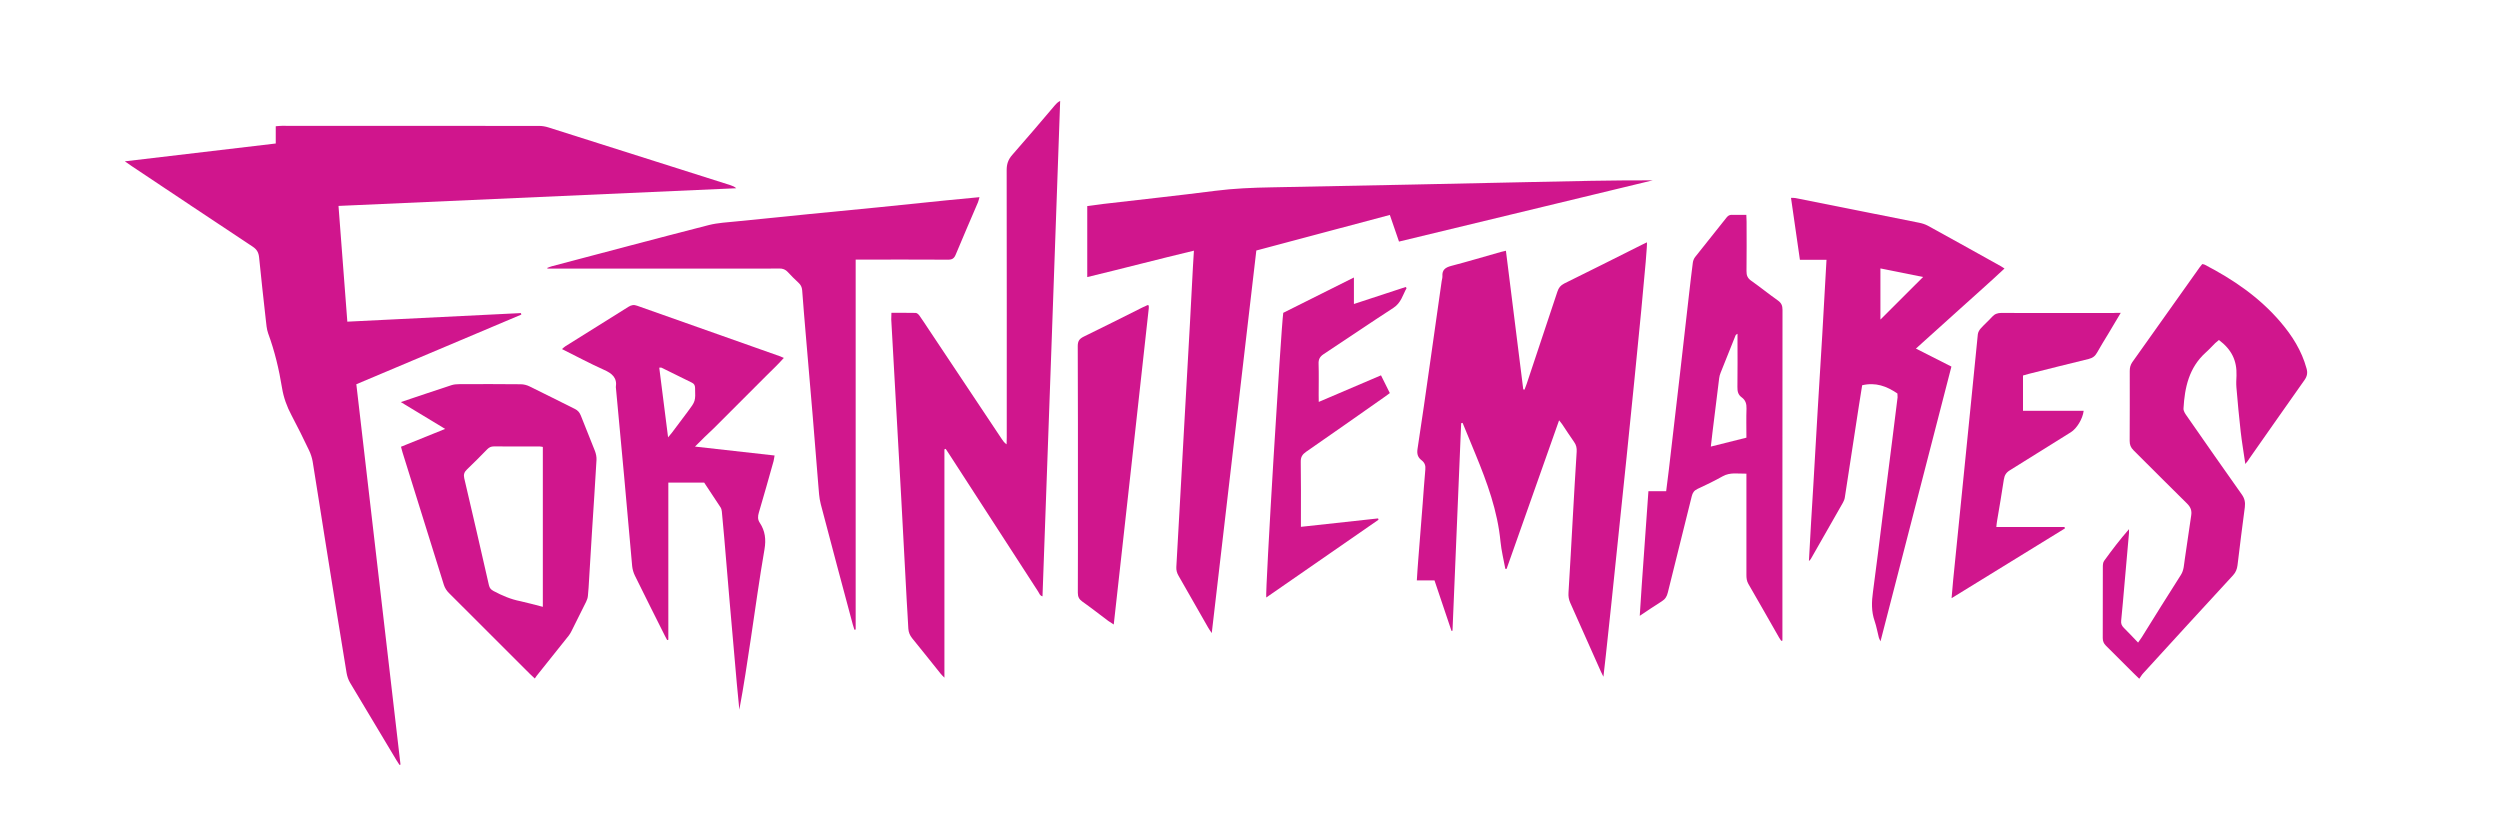
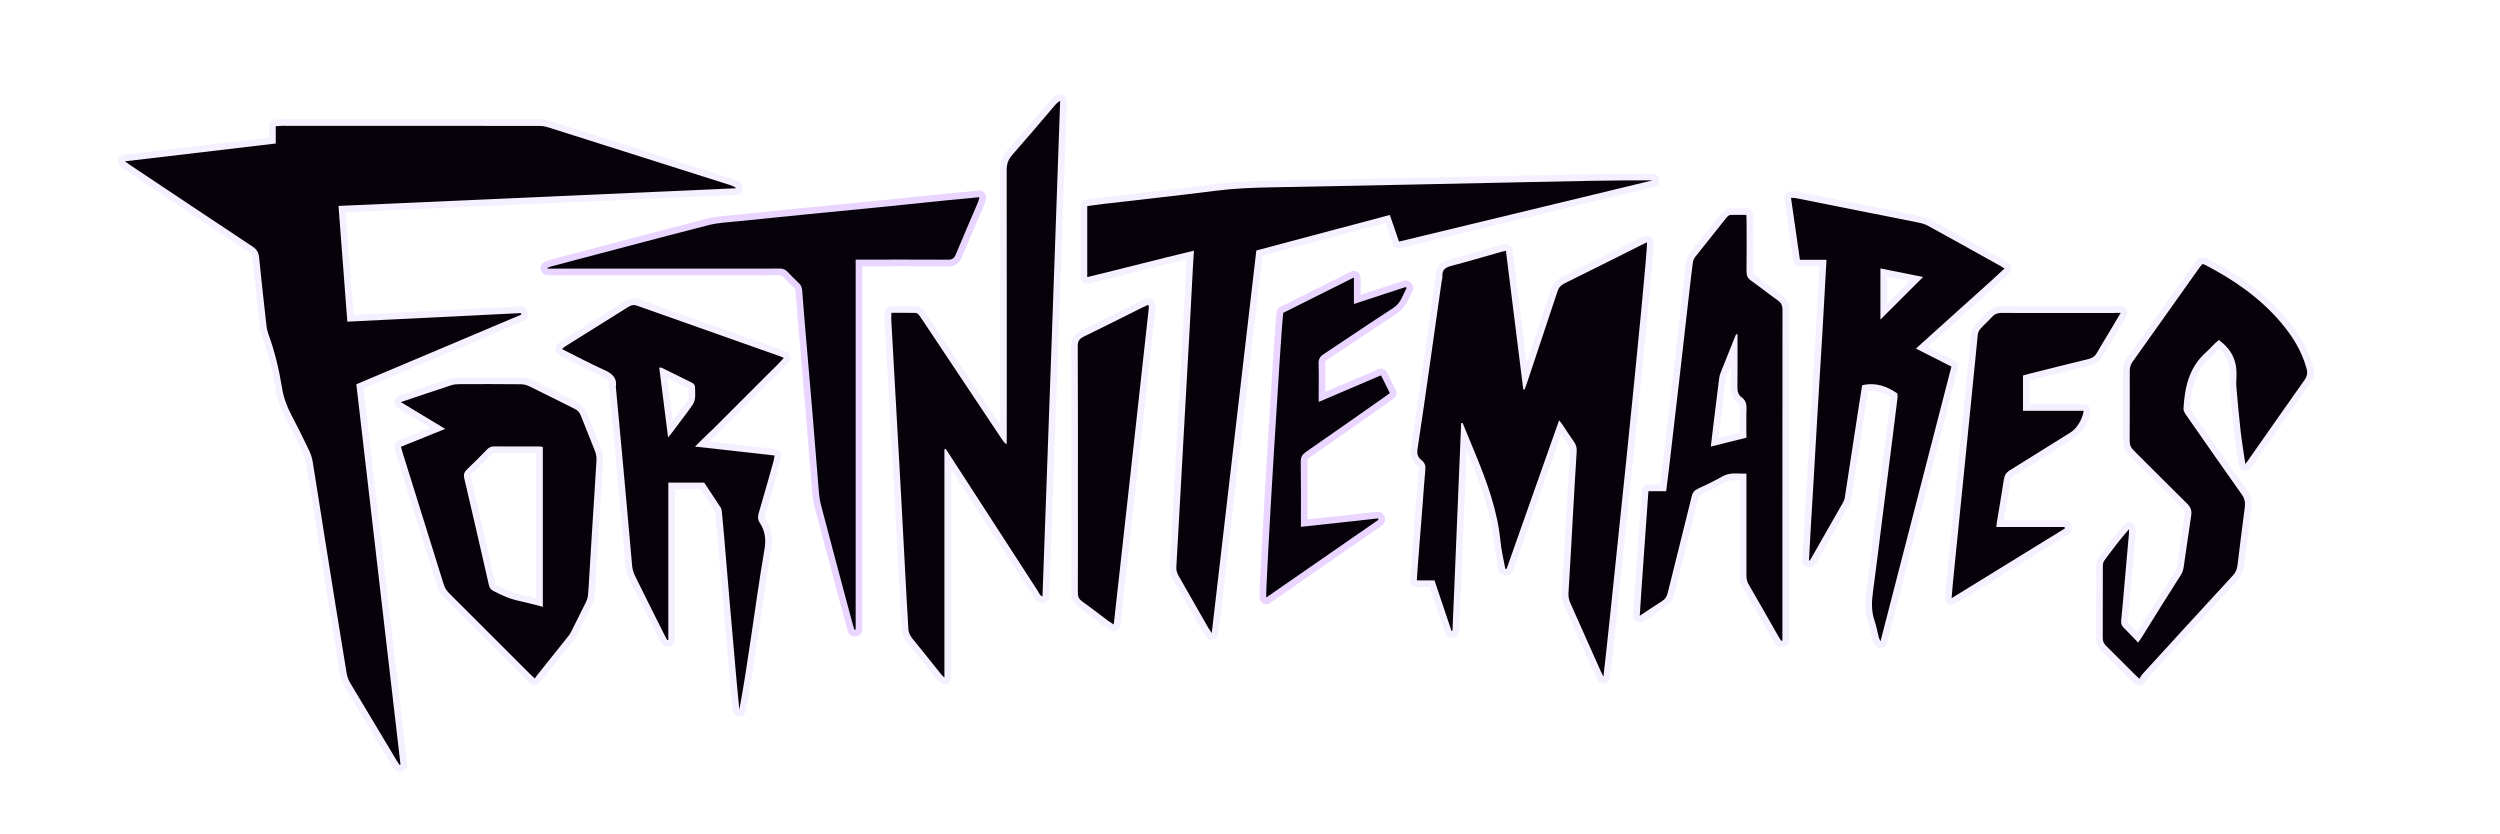
<svg xmlns="http://www.w3.org/2000/svg" version="1.1" id="Fortnitemares_1_" x="0px" y="0px" viewBox="0 0 3000 1000" style="enable-background:new 0 0 3000 1000;" xml:space="preserve">
  <style type="text/css">
- 	.st0{fill:#D0168D;}
- 	.st1{fill:#D1178E;}
- 	.st2{fill:#D1178D;}
- 	.st3{fill:#D0158D;}
+ 	/* Wortmark oficial Fortnitemares: relleno negro con contorno neon violeta-blanco,
+ 	   tal cual aparece en la key art oficial. El brillo exterior lo aporta el
+ 	   drop-shadow del contenedor .hero__title-fnm-svg, no un filtro SVG, para
+ 	   que el tinte siga siendo controlable desde CSS. */
+ 	.st0{fill:#05020a;stroke:#f5f0ff;stroke-width:16;stroke-linejoin:round;paint-order:stroke fill;}
+ 	.st1{fill:#05020a;stroke:#f5f0ff;stroke-width:16;stroke-linejoin:round;paint-order:stroke fill;}
+ 	.st2{fill:#05020a;stroke:#e9d5ff;stroke-width:16;stroke-linejoin:round;paint-order:stroke fill;}
+ 	.st3{fill:#05020a;stroke:#f5f0ff;stroke-width:16;stroke-linejoin:round;paint-order:stroke fill;}
</style>
  <path id="S" class="st0" d="M2694.4,556.8c-2-14-4.2-26.4-5.6-39c-2-17.6-3.6-35.3-5.1-52.9c-0.4-4.7-0.1-9.5,0.1-14.2  c0.6-18-5.8-31.2-21.1-42.7c-1.4,1.2-2.9,2.3-4.3,3.6c-3.9,3.8-7.6,8-11.7,11.6c-19.9,18-25.1,41.8-26.5,67  c-0.2,2.8,1.9,6.1,3.7,8.6c22,31.6,43.9,63.1,66.2,94.5c3.5,4.9,4.4,9.5,3.7,15.3c-3.1,23.2-6,46.5-8.8,69.8  c-0.6,4.6-2.1,8.4-5.3,11.9c-36.1,39.1-72,78.4-107.9,117.7c-1.7,1.8-2.9,4-4.7,6.5c-3.4-3.3-5.5-5.3-7.6-7.4  c-10.8-10.8-21.5-21.6-32.4-32.3c-2.7-2.7-3.8-5.4-3.8-9.2c0.1-28.5,0-57,0.1-85.4c0-2.4,0.2-5.3,1.5-7.1  c9.3-12.9,19-25.6,29.9-38.1c0,1.5,0.1,3.1,0,4.6c-1.8,20.4-3.6,40.8-5.4,61.2c-1.3,14.7-2.5,29.3-4,44c-0.4,3.6,0.7,6.1,3.2,8.6  c5.7,5.6,11.1,11.5,17.1,17.7c1.8-2.6,3.1-4.3,4.3-6.2c15.6-25,31.1-50.1,47-74.9c3.8-5.9,3.7-12.4,4.7-18.6  c2.8-17.5,4.9-35.1,7.7-52.6c1-6-0.5-10.1-4.9-14.5c-21.6-21.1-42.8-42.7-64.3-64c-3.3-3.3-4.6-6.5-4.6-11.2c0.2-28,0.1-56,0.1-83.9  c0-3.8,0.7-7.1,3-10.5c27.1-38,54.1-76.1,81.1-114.2c0.9-1.2,1.9-2.3,2.9-3.6c1,0.2,2.1,0.3,2.9,0.7c34.2,17.7,65.6,39.1,90.9,68.7  c14.1,16.5,25.5,34.5,31.3,55.7c1.5,5.2,0.9,9.3-2.3,13.9c-22.1,31.2-43.9,62.5-65.9,93.8C2698.3,552,2696.8,553.8,2694.4,556.8z" />
  <path id="E_1_" class="st0" d="M2544.9,375.4c-5.6,9.4-10.3,17.3-15,25.2c-4.5,7.5-9.2,14.9-13.4,22.5c-2.3,4.2-5.3,6.5-10.2,7.7  c-23.8,5.7-47.5,11.8-71.2,17.7c-2.4,0.6-4.8,1.3-7.5,2.1c0,14,0,27.9,0,42.4c24.4,0,48.5,0,72.8,0c-1.2,9.7-8.2,21.2-15.4,25.7  c-24.4,15.2-48.7,30.5-73.1,45.6c-4.5,2.7-6.5,6-7.3,11.2c-2.4,16.5-5.4,33-8.1,49.5c-0.4,2.2-0.6,4.4-0.9,7.4c27.7,0,54.7,0,81.8,0  c0.2,0.6,0.4,1.1,0.5,1.7c-44.9,27.6-89.7,55.2-136,83.7c0.7-8.2,1.3-15,1.9-21.8c2.3-22.9,4.6-45.7,6.9-68.5  c2.8-27.8,5.6-55.6,8.4-83.4c2.2-21.6,4.3-43.2,6.5-64.8c2.6-26.1,5.1-52.2,7.8-78.2c0.3-2.5,1.8-5.1,3.5-7  c4.3-4.8,9.3-9.1,13.6-13.9c3.1-3.4,6.5-4.7,11.2-4.7c21.5,0.2,43,0.1,64.5,0.1c23.2,0,46.5,0,69.7,0  C2538.3,375.4,2540.8,375.4,2544.9,375.4z" />
  <path id="R_1_" class="st0" d="M2276.9,472.2c-12.9-8.8-26.1-13.7-42.3-9.9c-1.3,8-2.7,16.6-4,25.1c-5.6,36.5-11.1,73-16.8,109.5  c-0.3,2.2-1.2,4.3-2.3,6.3c-12.8,22.6-25.7,45.1-38.6,67.7c-0.2,0.4-0.7,0.7-2.2,2.4c1.6-31.2,3.5-61.1,5.3-91  c1.8-29.9,3.4-59.8,5.2-89.7c1.8-30.2,3.7-60.3,5.5-90.5c1.7-29.8,3.4-59.7,5.1-90.3c-10.9,0-21,0-31.9,0  c-3.6-25-7.1-49.3-10.7-74.4c2.3,0.1,3.9,0,5.5,0.3c49.4,9.8,98.9,19.7,148.3,29.6c3.6,0.7,7.3,1.9,10.5,3.6  c29.3,16.1,58.6,32.4,87.8,48.7c1.1,0.6,2.1,1.3,4.1,2.6c-17.5,16.5-35.3,32-52.7,47.8c-17.5,15.9-35.2,31.7-53.6,48.3  c14.6,7.4,28.4,14.3,42.6,21.6c-28.3,109.6-56.5,218.9-85.1,329.7c-1-2.3-1.7-3.4-2-4.6c-1.7-6.5-2.8-13.2-5-19.6  c-4.1-11.7-3.7-23.3-2-35.4c4.2-30.9,7.9-61.9,11.8-92.8c3.8-30,7.6-59.9,11.4-89.9c2.1-16.8,4.2-33.7,6.3-50.5  C2277.1,475.2,2276.9,473.7,2276.9,472.2z M2256.5,322.1c0,21.5,0,41.8,0,61.4c16.9-16.9,33.9-33.9,51.2-51.1  C2291.2,329.1,2274.2,325.7,2256.5,322.1z" />
  <path id="A" class="st1" d="M2137.5,769c-0.8-1.1-1.6-2.2-2.3-3.4c-12.4-21.7-24.7-43.4-37.2-65c-2-3.5-2.3-7-2.3-10.7  c0-37.5,0-75,0-112.4c0-2.7,0-5.4,0-9.1c-10,0.2-19.4-2-28.6,3.2c-9.8,5.5-19.9,10.4-30.1,15.1c-4.1,1.9-5.9,4.7-6.9,8.8  c-9.5,38.5-19.2,77-28.7,115.5c-1.1,4.7-3.1,8-7.3,10.6c-8.4,5.2-16.6,10.9-26.4,17.4c3.1-50.9,7.1-99.9,10.4-149.6  c7.5,0,14.1,0,21.3,0c1.2-9.2,2.3-17.8,3.3-26.4c4.4-38.2,8.9-76.4,13.3-114.6c3.7-32.5,7.4-65,11.1-97.5  c1.4-11.9,2.7-23.8,4.3-35.7c0.3-2.3,1.3-4.9,2.7-6.7c12.5-15.9,25.2-31.6,37.8-47.5c1.7-2.1,3.5-3.3,6.3-3.2c5.5,0.2,11,0,17.4,0  c0.1,2.9,0.3,5.6,0.3,8.2c0,19.7,0.2,39.5-0.1,59.2c-0.1,5.3,1.3,8.7,5.8,11.8c10.8,7.6,21.1,16,31.9,23.6c4.2,3,5.5,6.2,5.5,11.2  c-0.1,75.5-0.1,150.9-0.1,226.4c0,54.5,0,108.9,0,163.4c0,2.4,0,4.8,0,7.1C2138.3,768.9,2137.9,769,2137.5,769z M2095.7,525.2  c0-12-0.3-23.4,0.1-34.8c0.2-5.7-1.1-10.2-5.8-13.6c-4.3-3.1-5.2-7.2-5.1-12.4c0.3-19.2,0.1-38.5,0.1-57.7c0-2.1,0-4.1,0-6.2  c-1.6,0.8-2.2,1.5-2.5,2.4c-5.9,14.8-11.9,29.6-17.8,44.5c-0.8,2.1-1.5,4.3-1.7,6.5c-2.7,21.3-5.3,42.6-7.9,63.9  c-0.7,5.6-1.3,11.3-2.1,18.1C2067.9,532.2,2081.5,528.8,2095.7,525.2z" />
  <path id="M" class="st0" d="M1753.4,507.8c-3.5,83-6.9,166-10.4,249c-0.4,0.1-0.8,0.2-1.2,0.3c-6.7-19.9-13.4-39.8-20.4-60.6  c-6.9,0-13.8,0-21.2,0c0.6-8.9,1-16.8,1.7-24.7c1.7-22.4,3.6-44.8,5.3-67.2c1.1-13.7,1.9-27.4,3.2-41.1c0.5-4.7-0.7-8.2-4.4-11.1  c-4.5-3.4-5.9-7.4-5-13.5c5.3-34,10-68.1,14.9-102.2c4.7-33.1,9.4-66.2,14.1-99.3c0.3-2,1-4,0.9-5.9c-0.5-7.6,3.4-10.5,10.5-12.4  c20-5.2,39.9-11.2,59.8-16.8c1.6-0.5,3.3-0.8,5.9-1.4c7,55.8,13.9,111.1,20.8,166.3c0.5,0.1,1,0.3,1.5,0.4c0.9-2.3,1.8-4.6,2.6-6.9  c12.4-36.9,24.7-73.8,36.9-110.8c1.5-4.6,3.8-7.5,8.2-9.7c31.1-15.3,62.1-30.9,93.2-46.5c2-1,4-1.9,6-2.9  c2.5,5.3-50.2,508.9-52.2,521.3c-1.2-2.4-2.1-4.1-2.9-5.9c-12.3-27.6-24.5-55.2-36.9-82.8c-1.8-4-2.4-7.9-2.1-12.3  c1.9-29.7,3.4-59.3,5.1-89c1.5-26.7,3-53.4,4.7-80c0.3-4.5-0.5-8.2-3.2-11.9c-4.9-6.9-9.5-14.1-14.2-21.1c-0.9-1.4-2.1-2.6-3.7-4.7  c-21.2,60-42.1,119.2-63,178.3c-0.5,0-1-0.1-1.5-0.1c-2-10.8-4.7-21.6-5.8-32.6c-3.5-36.8-16-70.9-29.9-104.7  c-5.2-12.6-10.4-25.3-15.6-37.9C1754.6,507.7,1754,507.8,1753.4,507.8z" />
  <path id="E" class="st2" d="M1582.5,482.3c25.4-10.8,49.6-21.2,74.7-31.9c3.6,7.2,7,14,10.6,21.3c-2.6,1.9-4.7,3.5-7,5.1  c-31.1,21.8-62.1,43.7-93.4,65.3c-4.6,3.2-6.6,6.3-6.5,12.1c0.4,23,0.2,46,0.2,69c0,2.7,0,5.3,0,9c31.6-3.5,62.1-6.8,92.6-10.1  c0.2,0.5,0.4,1.1,0.5,1.6c-44.8,31-89.7,62.1-134.7,93.3c-1.4-5.9,17.7-322.3,20.4-341.6c27.7-13.9,55.7-27.9,84.8-42.4  c0,11.2,0,20.8,0,31.8c21.3-7,41.7-13.7,62.1-20.4c0.4,0.4,0.7,0.9,1.1,1.3c-4.6,8.3-6.6,17.8-15.9,23.8  c-28.1,18.2-55.7,37.1-83.7,55.5c-4.5,3-6.2,6.2-6,11.5c0.4,12.5,0.1,25,0.1,37.5C1582.5,476.2,1582.5,478.7,1582.5,482.3z" />
  <path id="T_1_" class="st0" d="M1304.7,247.3c6.7-0.9,13.1-1.8,19.5-2.6c44.6-5.2,89.3-10,133.9-15.7c22.6-2.9,45.3-3.8,68-4.2  c55.7-1,111.4-2.2,167.1-3.3c47.2-1,94.4-2,141.6-3c49.4-1.1,98.8-2.2,148.5-2.1c-101.2,24.4-202.5,48.9-304.5,73.5  c-3.7-10.7-7.2-21-11-32c-53.2,14.2-106.2,28.3-160.2,42.7c-17.9,152.3-35.4,304.9-53.5,459.1c-2.2-3.3-3.5-5.1-4.5-6.9  c-11.8-20.6-23.5-41.2-35.3-61.8c-2-3.4-2.9-6.7-2.7-10.6c2-33.9,3.8-67.8,5.7-101.7c1.1-19.9,2.2-39.9,3.3-59.8  c2.4-43.4,4.9-86.8,7.3-130.2c1.2-22.7,2.4-45.4,3.6-68.1c0.3-6.2,0.7-12.4,1.2-19.8c-43.1,10.3-85.2,21.4-128,31.7  C1304.7,304.1,1304.7,276.2,1304.7,247.3z" />
  <path id="I" class="st0" d="M1336.5,749.4c-2.9-1.9-4.8-3.1-6.6-4.3c-10.4-7.8-20.6-15.8-31.2-23.3c-3.9-2.8-5.3-5.7-5.3-10.5  c0.2-36,0.1-71.9,0.1-107.9c0-62.7,0.1-125.4-0.2-188.1c0-6,1.9-8.7,7.1-11.3c23.6-11.4,46.9-23.3,70.4-35c2.2-1.1,4.4-2.1,6.3-2.9  c0.8,0.2,1.1,0.2,1.2,0.4c0.2,0.2,0.2,0.5,0.2,0.7c0,1,0.2,2,0,3C1364.7,496,1350.7,622,1336.5,749.4z" />
  <path id="N" class="st0" d="M1069.7,375.4c10.2,0,19.6-0.1,29.1,0.1c1.6,0,3.5,1.8,4.5,3.2c3.9,5.5,7.6,11.2,11.3,16.8  c29.2,43.9,58.5,87.7,87.7,131.6c1.4,2.1,2.8,4.1,5.6,6.1c0.1-2.8,0.2-5.5,0.2-8.3c0-106.9,0.1-213.9-0.1-320.8  c0-7.2,1.8-12.6,6.6-18.1c17.4-19.7,34.3-39.7,51.3-59.7c1.6-1.9,3.3-3.7,6.3-5.2c-3.5,98.9-7,197.8-10.5,296.7  c-3.5,99.1-7.1,198.2-10.7,297.8c-3.2-0.7-3.9-3.7-5.2-5.7c-35.6-54.9-71.2-109.9-106.7-164.8c-1.4-2.2-2.9-4.3-4.3-6.5  c-0.5,0.2-1,0.4-1.5,0.6c0,90.8,0,181.6,0,274c-2.2-2.3-3.4-3.3-4.4-4.6c-11.4-14.2-22.7-28.5-34.3-42.7c-2.8-3.5-4.3-7.1-4.6-11.5  c-0.5-11-1.3-21.9-1.9-32.9c-2.2-41.2-4.3-82.3-6.6-123.5c-2-36.4-4-72.8-6.1-109.2c-2-35.2-3.9-70.3-5.9-105.5  C1069.6,381.1,1069.7,378.9,1069.7,375.4z" />
  <path id="T" class="st2" d="M1025.3,755.7c-0.6-2-1.3-4.1-1.9-6.1c-12.9-48.2-25.9-96.4-38.5-144.7c-2-7.6-2.3-15.8-3-23.7  c-2.3-27.1-4.4-54.3-6.6-81.4c-2.7-32.8-5.6-65.7-8.4-98.5c-1.5-17.7-3-35.3-4.3-53c-0.3-3.8-1.7-6.5-4.4-9  c-4.4-4.1-8.7-8.3-12.7-12.7c-2.9-3.2-6.1-4.5-10.5-4.4c-13.2,0.3-26.5,0.1-39.7,0.1c-76.7,0-153.4,0-230.1,0c-2.7,0-5.5,0-8.2,0  c-0.1-0.3-0.2-0.5-0.3-0.8c1.8-0.7,3.6-1.5,5.5-2c62.7-16.5,125.4-33.3,188.3-49.4c11-2.8,22.7-3.3,34.1-4.5  c28.8-3,57.6-5.9,86.4-8.7c27.6-2.7,55.2-5.3,82.8-8.1c27.3-2.7,54.6-5.6,82-8.4c12.9-1.3,25.8-2.4,39.6-3.8  c-0.8,2.6-1.1,4.4-1.8,6.1c-8.9,20.9-18,41.7-26.7,62.7c-1.9,4.7-4.3,6.3-9.4,6.2c-34-0.2-68-0.1-102-0.1c-2.7,0-5.4,0-8.7,0  c0,148.4,0,296.2,0,443.9C1026.2,755.5,1025.7,755.6,1025.3,755.7z" />
  <path id="R" class="st0" d="M834,535.9c32.8,3.7,63.7,7.1,95.5,10.7c-0.5,2.5-0.7,4.7-1.2,6.7c-5.8,20.7-11.6,41.3-17.7,61.9  c-1.3,4.4-1.5,8.2,1.1,12.1c6.5,9.8,7.7,20,5.7,31.8c-6.1,35.4-11,71-16.3,106.6c-4.3,28.6-8.5,57.2-13.9,85.9  c-1-10.4-2-20.7-3-31.1c-2.9-33.1-5.8-66.2-8.7-99.2c-2.2-25.6-4.3-51.3-6.5-76.9c-0.9-10.2-1.8-20.4-2.8-30.6  c-0.2-1.7-0.6-3.5-1.5-4.9c-6.5-10-13.2-20-19.7-29.8c-14.4,0-28.3,0-43,0c0,63.1,0,125.9,0,188.6c-0.5,0.1-0.9,0.3-1.4,0.4  c-0.9-1.6-1.8-3.3-2.6-4.9c-12.1-24.1-24.2-48.2-36.1-72.4c-1.7-3.5-2.9-7.5-3.3-11.4c-3.3-35.8-6.4-71.6-9.6-107.4  c-3.2-35.6-6.6-71.1-9.9-106.6c0-0.2-0.1-0.5-0.1-0.7c1.8-11.4-4.5-16.6-14.2-20.9c-16.8-7.5-33.1-16.3-50.4-24.9  c1.7-1.4,2.7-2.6,4.1-3.4c25.2-15.8,50.4-31.5,75.6-47.3c3.5-2.2,6.5-2.8,10.5-1.3c57.2,20.3,114.4,40.5,171.6,60.7  c1.2,0.4,2.2,1,4.4,1.9c-6.9,7.8-14.1,14.5-21,21.4c-7,7.1-14.1,14.1-21.2,21.2c-6.9,6.9-13.8,13.8-20.7,20.7  c-7.1,7.1-14.1,14.1-21.2,21.2C849.2,520.7,842.2,527.7,834,535.9z M801.7,524.8c2.1-2.5,3.3-3.9,4.5-5.4  c6.3-8.4,12.6-16.8,18.9-25.2c9.6-12.8,9.5-12.8,9-28.7c-0.1-3.2-1.1-5-4-6.4c-12.1-5.9-24.2-12-36.3-17.9c-0.6-0.3-1.4,0-2.7,0  C794.7,468.7,798.1,496.1,801.7,524.8z" />
  <path id="O" class="st0" d="M481,482.5c21.5-7.2,41.2-13.9,60.8-20.3c2.8-0.9,5.9-1.2,8.8-1.2c24.7-0.1,49.5-0.2,74.2,0.1  c3.6,0,7.5,1,10.7,2.6c18.2,8.8,36.2,18.1,54.3,27c3.7,1.8,5.7,4.3,7.2,8c5.5,14.2,11.4,28.2,16.9,42.4c1.3,3.4,2.1,7.3,1.9,10.8  c-1.6,28.7-3.6,57.3-5.4,86c-1.2,19.2-2.3,38.4-3.5,57.6c-0.4,6.5-0.7,13-1.4,19.4c-0.2,2.4-1,4.9-2.1,7.1  c-5.8,11.9-11.8,23.7-17.7,35.5c-0.9,1.8-1.9,3.5-3.1,5.1c-12.9,16.2-25.9,32.4-38.8,48.6c-0.6,0.8-1.1,1.7-2,3  c-2.4-2.3-4.3-3.8-6-5.6c-32.3-32.3-64.6-64.7-97-96.9c-2.9-2.9-4.9-6-6.2-10c-16.4-52.9-33-105.7-49.5-158.6  c-0.7-2.1-1.1-4.3-1.9-7c17.4-7,34.4-13.9,53-21.4C516.2,503.7,499.3,493.5,481,482.5z M651.4,728.2c0-64.7,0-128.2,0-191.9  c-1.5-0.2-2.4-0.5-3.4-0.5c-18.5,0-37,0-55.4-0.1c-3.3,0-5.6,1.1-7.9,3.4c-8,8.2-16.1,16.4-24.4,24.3c-3.3,3.1-4.2,6.2-3.2,10.5  c10,42.7,19.9,85.5,29.6,128.3c0.8,3.6,2.6,5.5,5.7,7.1c10.2,5.4,20.6,9.9,32,12.1C633.2,723.3,641.8,725.8,651.4,728.2z" />
  <path id="F" class="st3" d="M479.4,917.9c-1.2-1.8-2.4-3.6-3.5-5.4c-18.6-31-37.3-62.1-55.8-93.2c-2.1-3.5-3.5-7.7-4.2-11.8  c-9-54.7-17.8-109.4-26.5-164.1c-4.8-29.8-9.3-59.7-14.2-89.5c-0.8-4.6-2.3-9.2-4.3-13.4c-6.8-14.2-13.7-28.3-21.1-42.2  c-5.6-10.5-9.5-21.3-11.4-33c-3.6-22.2-8.8-44-16.6-65.2c-1.9-5.3-2.2-11.2-2.9-16.9c-2.8-24.8-5.5-49.6-8-74.5  c-0.6-5.6-2.6-9.3-7.5-12.6c-48.6-32.1-96.9-64.5-145.4-96.8c-2.2-1.5-4.4-3.1-8.2-5.7c61.3-7.2,120.8-14.3,181.1-21.4  c0-7,0-13.6,0-20.7c3-0.2,5.1-0.5,7.3-0.5c103,0,205.9,0,308.9,0.1c3.7,0,7.5,0.7,11,1.8c72.8,23,145.6,46.2,218.4,69.3  c2.5,0.8,4.9,1.8,7,3.7c-158.8,7.1-317.6,14.1-477.3,21.2c3.6,46.7,7.1,92.4,10.6,138.9c69.9-3.5,139.1-6.9,208.3-10.3  c0.2,0.6,0.3,1.2,0.5,1.8c-65.7,28-131.6,55.4-198,83.6c17.7,152.3,35.4,304.4,53,456.4C480.2,917.7,479.8,917.8,479.4,917.9z" />
</svg>
